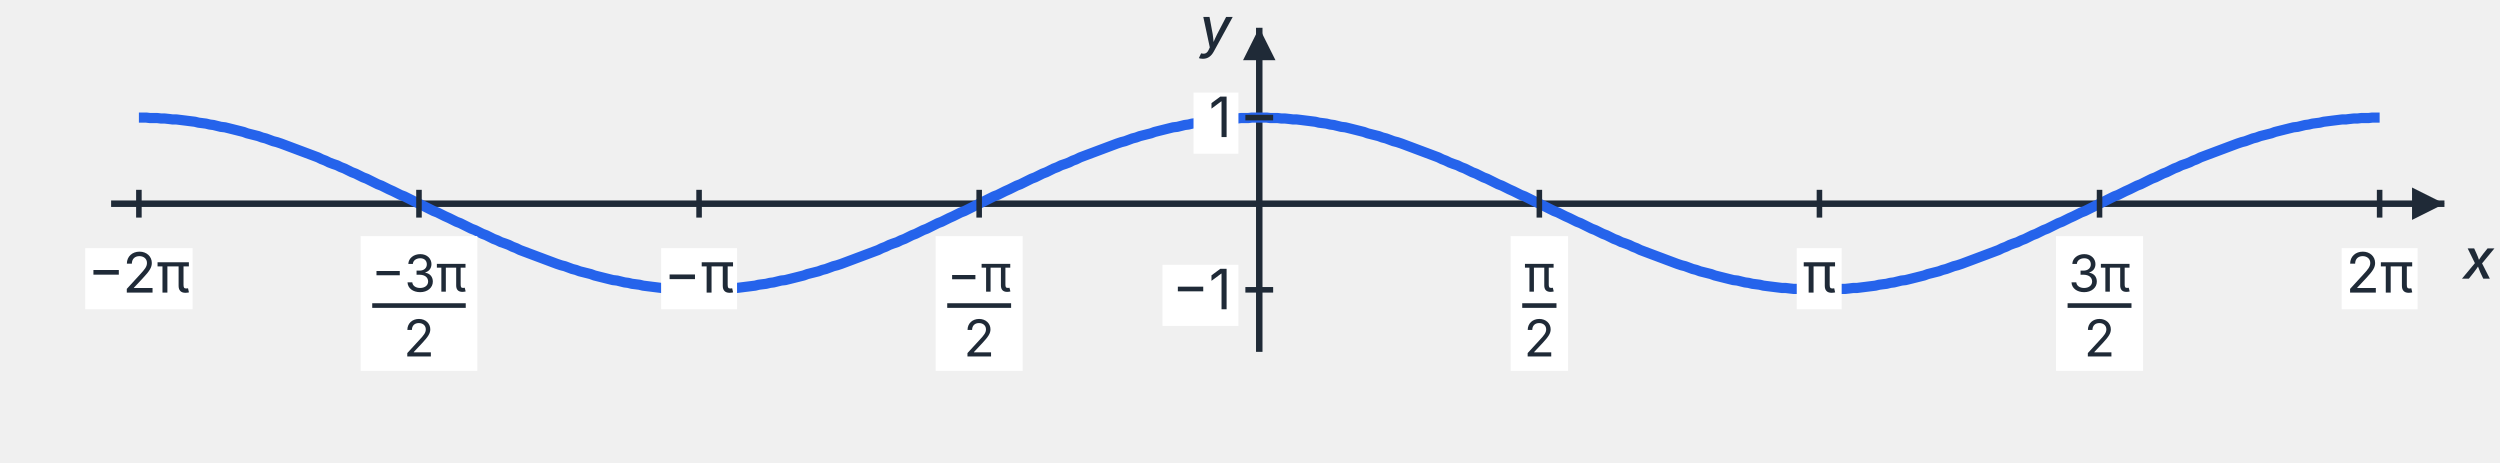
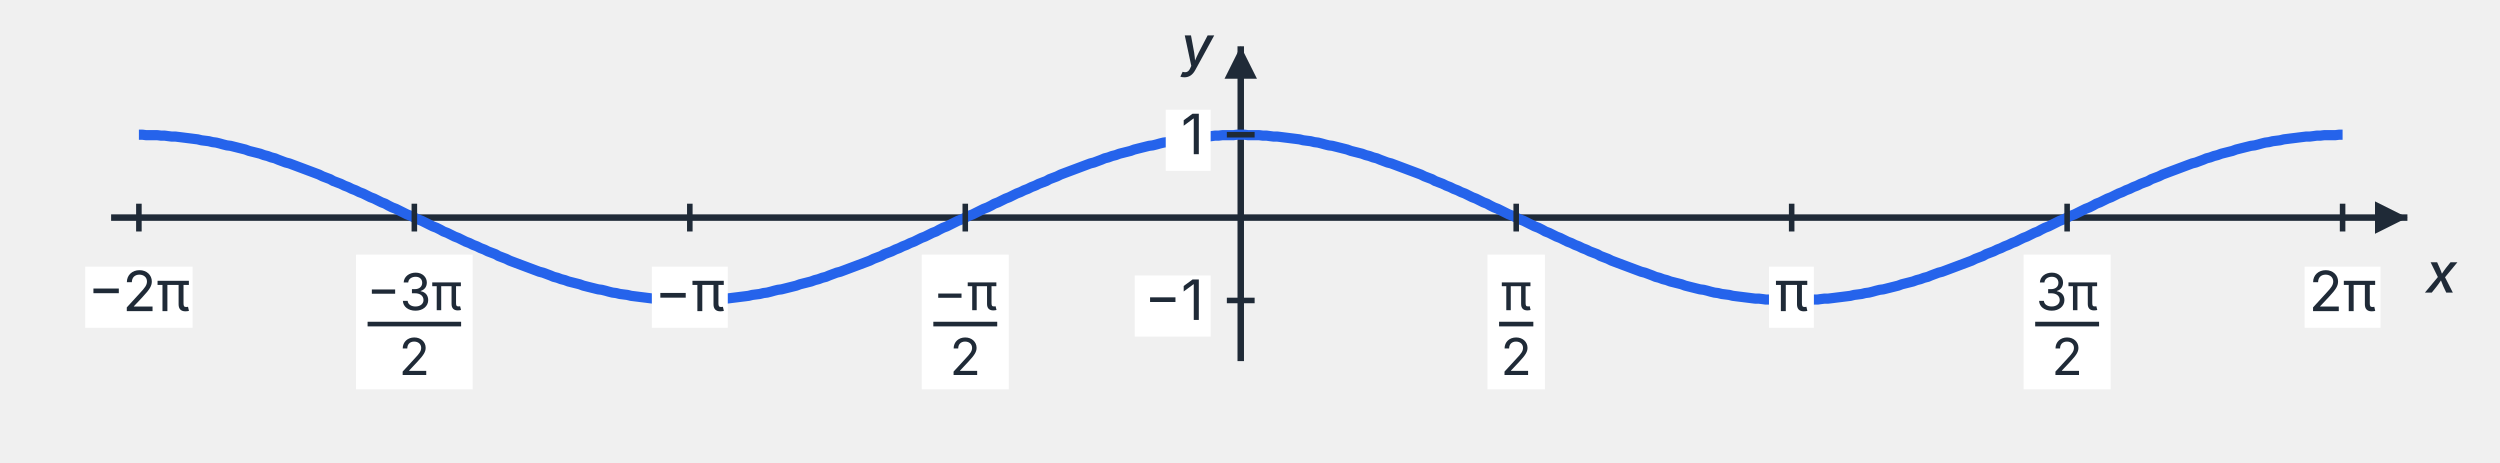
<svg xmlns="http://www.w3.org/2000/svg" viewBox="0 0 540 100" width="540" height="100" font-family="Inter, Arial, sans-serif">
-   <line x1="24.0" y1="44.0" x2="528.0" y2="44.0" stroke="#1f2a37" stroke-width="1.4" />
-   <path d="M528.0,44.0 l-7,-3.5 v7 z" fill="#1f2a37" />
-   <line x1="272.0" y1="76.0" x2="272.0" y2="6.0" stroke="#1f2a37" stroke-width="1.4" />
-   <path d="M272.0,6.0 l-3.5,7 h7 z" fill="#1f2a37" />
-   <text x="532.0" y="60.2" text-anchor="start" font-size="12" fill="#1f2a37" font-weight="500" font-style="italic">x</text>
-   <text x="266.0" y="10.2" text-anchor="end" font-size="12" fill="#1f2a37" font-weight="500" font-style="italic">y</text>
-   <polyline points="30.0,25.4 30.8,25.4 31.6,25.4 32.4,25.5 33.2,25.5 34.0,25.5 34.8,25.6 35.6,25.6 36.5,25.7 37.3,25.8 38.1,25.8 38.9,25.9 39.7,26.0 40.5,26.1 41.3,26.2 42.1,26.3 42.9,26.5 43.7,26.6 44.5,26.7 45.3,26.9 46.1,27.0 46.9,27.2 47.7,27.4 48.6,27.5 49.4,27.7 50.2,27.9 51.0,28.1 51.8,28.3 52.6,28.5 53.4,28.8 54.2,29.0 55.0,29.2 55.8,29.4 56.6,29.7 57.4,29.9 58.2,30.2 59.0,30.5 59.8,30.7 60.7,31.0 61.5,31.3 62.3,31.6 63.1,31.9 63.9,32.2 64.7,32.5 65.5,32.8 66.3,33.1 67.1,33.4 67.9,33.7 68.7,34.0 69.5,34.4 70.3,34.7 71.1,35.1 71.9,35.4 72.8,35.7 73.6,36.1 74.4,36.4 75.2,36.8 76.0,37.2 76.8,37.5 77.6,37.9 78.4,38.3 79.2,38.6 80.0,39.0 80.8,39.4 81.6,39.8 82.4,40.1 83.2,40.5 84.0,40.9 84.9,41.3 85.7,41.7 86.5,42.1 87.3,42.4 88.1,42.8 88.9,43.2 89.7,43.6 90.5,44.0 91.3,44.4 92.1,44.8 92.9,45.2 93.7,45.6 94.5,45.9 95.3,46.3 96.1,46.7 97.0,47.1 97.8,47.5 98.6,47.9 99.4,48.2 100.2,48.6 101.0,49.0 101.8,49.4 102.6,49.7 103.4,50.1 104.2,50.5 105.0,50.8 105.8,51.2 106.6,51.6 107.4,51.9 108.2,52.3 109.1,52.6 109.9,52.9 110.7,53.3 111.5,53.6 112.3,54.0 113.1,54.3 113.9,54.6 114.7,54.9 115.5,55.2 116.3,55.5 117.1,55.8 117.9,56.1 118.7,56.4 119.5,56.7 120.3,57.0 121.2,57.3 122.0,57.5 122.8,57.8 123.6,58.1 124.4,58.3 125.2,58.6 126.0,58.8 126.8,59.0 127.6,59.2 128.4,59.5 129.2,59.7 130.0,59.9 130.8,60.1 131.6,60.3 132.4,60.5 133.3,60.6 134.1,60.8 134.9,61.0 135.7,61.1 136.5,61.3 137.3,61.4 138.1,61.5 138.9,61.7 139.7,61.8 140.5,61.9 141.3,62.0 142.1,62.1 142.9,62.2 143.7,62.2 144.5,62.3 145.4,62.4 146.2,62.4 147.0,62.5 147.8,62.5 148.6,62.5 149.4,62.6 150.2,62.6 151.0,62.6 151.8,62.6 152.6,62.6 153.4,62.5 154.2,62.5 155.0,62.5 155.8,62.4 156.6,62.4 157.5,62.3 158.3,62.2 159.1,62.2 159.9,62.1 160.7,62.0 161.5,61.9 162.3,61.8 163.1,61.7 163.9,61.5 164.7,61.4 165.5,61.3 166.3,61.1 167.1,61.0 167.9,60.8 168.7,60.6 169.6,60.5 170.4,60.3 171.2,60.1 172.0,59.9 172.8,59.7 173.6,59.5 174.4,59.2 175.2,59.0 176.0,58.8 176.8,58.6 177.6,58.3 178.4,58.1 179.2,57.8 180.0,57.5 180.8,57.3 181.7,57.0 182.5,56.7 183.3,56.4 184.1,56.1 184.9,55.8 185.7,55.5 186.5,55.2 187.3,54.9 188.1,54.6 188.9,54.3 189.7,54.0 190.5,53.6 191.3,53.3 192.1,52.9 192.9,52.6 193.8,52.3 194.6,51.9 195.4,51.6 196.2,51.2 197.0,50.8 197.8,50.5 198.6,50.1 199.4,49.7 200.2,49.4 201.0,49.0 201.8,48.6 202.6,48.2 203.4,47.9 204.2,47.5 205.0,47.1 205.9,46.7 206.7,46.3 207.5,45.9 208.3,45.6 209.1,45.2 209.9,44.8 210.7,44.4 211.5,44.0 212.3,43.6 213.1,43.2 213.9,42.8 214.7,42.4 215.5,42.1 216.3,41.7 217.1,41.3 218.0,40.9 218.8,40.5 219.6,40.1 220.4,39.8 221.2,39.4 222.0,39.0 222.8,38.6 223.6,38.3 224.4,37.9 225.2,37.5 226.0,37.2 226.8,36.8 227.6,36.4 228.4,36.1 229.2,35.7 230.1,35.4 230.9,35.1 231.7,34.7 232.5,34.4 233.3,34.0 234.1,33.7 234.9,33.4 235.7,33.1 236.5,32.8 237.3,32.5 238.1,32.2 238.9,31.9 239.7,31.6 240.5,31.3 241.3,31.0 242.2,30.7 243.0,30.5 243.8,30.2 244.6,29.9 245.4,29.7 246.2,29.4 247.0,29.2 247.8,29.0 248.6,28.8 249.4,28.5 250.2,28.3 251.0,28.1 251.8,27.9 252.6,27.7 253.4,27.5 254.3,27.4 255.1,27.2 255.9,27.0 256.7,26.9 257.5,26.7 258.3,26.6 259.1,26.5 259.9,26.3 260.7,26.2 261.5,26.1 262.3,26.0 263.1,25.9 263.9,25.8 264.7,25.8 265.5,25.7 266.4,25.6 267.2,25.6 268.0,25.5 268.8,25.5 269.6,25.5 270.4,25.4 271.2,25.4 272.0,25.4 272.8,25.4 273.6,25.4 274.4,25.5 275.2,25.5 276.0,25.5 276.8,25.6 277.6,25.6 278.5,25.7 279.3,25.8 280.1,25.8 280.9,25.9 281.7,26.0 282.5,26.1 283.3,26.2 284.1,26.3 284.9,26.5 285.7,26.6 286.5,26.7 287.3,26.9 288.1,27.0 288.9,27.2 289.7,27.4 290.6,27.5 291.4,27.7 292.2,27.9 293.0,28.1 293.8,28.3 294.6,28.5 295.4,28.8 296.2,29.0 297.0,29.2 297.8,29.4 298.6,29.7 299.4,29.9 300.2,30.2 301.0,30.5 301.8,30.7 302.7,31.0 303.5,31.3 304.3,31.6 305.1,31.9 305.9,32.2 306.7,32.5 307.5,32.8 308.3,33.1 309.1,33.4 309.9,33.7 310.7,34.0 311.5,34.4 312.3,34.7 313.1,35.1 313.9,35.4 314.8,35.7 315.6,36.1 316.4,36.4 317.2,36.8 318.0,37.2 318.8,37.5 319.6,37.9 320.4,38.3 321.2,38.6 322.0,39.0 322.8,39.4 323.6,39.8 324.4,40.1 325.2,40.5 326.0,40.9 326.9,41.3 327.7,41.7 328.5,42.1 329.3,42.4 330.1,42.8 330.9,43.2 331.7,43.6 332.5,44.0 333.3,44.4 334.1,44.8 334.9,45.2 335.7,45.6 336.5,45.9 337.3,46.3 338.1,46.7 339.0,47.1 339.8,47.5 340.6,47.9 341.4,48.2 342.2,48.6 343.0,49.0 343.8,49.4 344.6,49.7 345.4,50.1 346.2,50.5 347.0,50.8 347.8,51.2 348.6,51.6 349.4,51.9 350.2,52.3 351.1,52.6 351.9,52.9 352.7,53.3 353.5,53.6 354.3,54.0 355.1,54.3 355.9,54.6 356.7,54.9 357.5,55.2 358.3,55.5 359.1,55.8 359.9,56.1 360.7,56.4 361.5,56.7 362.3,57.0 363.2,57.3 364.0,57.5 364.8,57.8 365.6,58.1 366.4,58.3 367.2,58.6 368.0,58.8 368.8,59.0 369.6,59.2 370.4,59.5 371.2,59.7 372.0,59.9 372.8,60.1 373.6,60.3 374.4,60.5 375.3,60.6 376.1,60.8 376.9,61.0 377.7,61.1 378.5,61.3 379.3,61.4 380.1,61.5 380.9,61.7 381.7,61.8 382.5,61.9 383.3,62.0 384.1,62.1 384.9,62.2 385.7,62.2 386.5,62.3 387.4,62.4 388.2,62.4 389.0,62.5 389.8,62.5 390.6,62.5 391.4,62.6 392.2,62.6 393.0,62.6 393.8,62.6 394.6,62.6 395.4,62.5 396.2,62.5 397.0,62.5 397.8,62.4 398.6,62.4 399.5,62.3 400.3,62.2 401.1,62.2 401.9,62.1 402.7,62.0 403.5,61.9 404.3,61.8 405.1,61.7 405.9,61.5 406.7,61.4 407.5,61.3 408.3,61.1 409.1,61.0 409.9,60.8 410.7,60.6 411.6,60.5 412.4,60.3 413.2,60.1 414.0,59.9 414.8,59.7 415.6,59.5 416.4,59.2 417.2,59.0 418.0,58.8 418.8,58.6 419.6,58.3 420.4,58.1 421.2,57.8 422.0,57.5 422.8,57.3 423.7,57.0 424.5,56.7 425.3,56.4 426.1,56.1 426.9,55.8 427.7,55.5 428.5,55.2 429.3,54.9 430.1,54.6 430.9,54.3 431.7,54.0 432.5,53.6 433.3,53.3 434.1,52.9 434.9,52.6 435.8,52.3 436.6,51.9 437.4,51.6 438.2,51.2 439.0,50.8 439.8,50.5 440.6,50.1 441.4,49.7 442.2,49.4 443.0,49.0 443.8,48.6 444.6,48.2 445.4,47.9 446.2,47.5 447.0,47.1 447.9,46.7 448.7,46.3 449.5,45.9 450.3,45.6 451.1,45.2 451.9,44.8 452.7,44.4 453.5,44.0 454.3,43.6 455.1,43.2 455.9,42.8 456.7,42.4 457.5,42.1 458.3,41.7 459.1,41.3 460.0,40.9 460.8,40.5 461.6,40.1 462.4,39.8 463.2,39.4 464.0,39.0 464.8,38.6 465.6,38.3 466.4,37.9 467.2,37.5 468.0,37.2 468.8,36.8 469.6,36.4 470.4,36.1 471.2,35.7 472.1,35.4 472.9,35.1 473.7,34.7 474.5,34.4 475.3,34.0 476.1,33.7 476.9,33.4 477.7,33.1 478.5,32.8 479.3,32.5 480.1,32.2 480.9,31.9 481.7,31.6 482.5,31.3 483.3,31.0 484.2,30.7 485.0,30.5 485.8,30.2 486.6,29.9 487.4,29.7 488.2,29.4 489.0,29.2 489.8,29.0 490.6,28.8 491.4,28.5 492.2,28.3 493.0,28.1 493.8,27.9 494.6,27.7 495.4,27.5 496.3,27.4 497.1,27.2 497.9,27.0 498.7,26.9 499.5,26.7 500.3,26.6 501.1,26.5 501.9,26.3 502.7,26.2 503.5,26.1 504.3,26.0 505.1,25.9 505.9,25.8 506.7,25.8 507.5,25.7 508.4,25.6 509.2,25.6 510.0,25.5 510.8,25.5 511.6,25.5 512.4,25.4 513.2,25.4 514.0,25.4" fill="none" stroke="#2563eb" stroke-width="2.2" stroke-linejoin="round" />
-   <line x1="30.0" y1="41.0" x2="30.0" y2="47.0" stroke="#1f2a37" stroke-width="1.2" />
-   <line x1="90.5" y1="41.0" x2="90.5" y2="47.0" stroke="#1f2a37" stroke-width="1.2" />
-   <line x1="151.0" y1="41.0" x2="151.0" y2="47.0" stroke="#1f2a37" stroke-width="1.2" />
-   <line x1="211.5" y1="41.0" x2="211.5" y2="47.0" stroke="#1f2a37" stroke-width="1.2" />
-   <line x1="332.5" y1="41.0" x2="332.5" y2="47.0" stroke="#1f2a37" stroke-width="1.2" />
-   <line x1="393.0" y1="41.0" x2="393.0" y2="47.0" stroke="#1f2a37" stroke-width="1.2" />
-   <line x1="453.5" y1="41.0" x2="453.5" y2="47.0" stroke="#1f2a37" stroke-width="1.2" />
-   <line x1="514.0" y1="41.0" x2="514.0" y2="47.0" stroke="#1f2a37" stroke-width="1.2" />
-   <line x1="269.0" y1="25.4" x2="275.0" y2="25.4" stroke="#1f2a37" stroke-width="1.2" />
-   <line x1="269.0" y1="62.6" x2="275.0" y2="62.6" stroke="#1f2a37" stroke-width="1.2" />
-   <rect x="18.4" y="53.6" width="23.2" height="13.2" fill="#fff" />
-   <text x="30.0" y="63.2" text-anchor="middle" font-size="12" fill="#1f2a37">−2π</text>
-   <rect x="77.9" y="51.0" width="25.2" height="29.1" fill="#fff" />
-   <text x="90.5" y="63.0" text-anchor="middle" font-size="11.0" fill="#1f2a37">−3π</text>
-   <line x1="80.4" y1="66.0" x2="100.6" y2="66.0" stroke="#1f2a37" stroke-width="1" />
-   <text x="90.5" y="77.0" text-anchor="middle" font-size="11.0" fill="#1f2a37">2</text>
-   <rect x="142.8" y="53.6" width="16.4" height="13.2" fill="#fff" />
-   <text x="151.0" y="63.2" text-anchor="middle" font-size="12" fill="#1f2a37">−π</text>
-   <rect x="202.1" y="51.0" width="18.8" height="29.1" fill="#fff" />
-   <text x="211.5" y="63.0" text-anchor="middle" font-size="11.0" fill="#1f2a37">−π</text>
-   <line x1="204.6" y1="66.0" x2="218.4" y2="66.0" stroke="#1f2a37" stroke-width="1" />
-   <text x="211.5" y="77.0" text-anchor="middle" font-size="11.0" fill="#1f2a37">2</text>
-   <rect x="326.3" y="51.0" width="12.4" height="29.1" fill="#fff" />
-   <text x="332.5" y="63.0" text-anchor="middle" font-size="11.0" fill="#1f2a37">π</text>
-   <line x1="328.8" y1="66.0" x2="336.2" y2="66.0" stroke="#1f2a37" stroke-width="1" />
-   <text x="332.5" y="77.0" text-anchor="middle" font-size="11.0" fill="#1f2a37">2</text>
-   <rect x="388.1" y="53.6" width="9.7" height="13.2" fill="#fff" />
-   <text x="393.0" y="63.2" text-anchor="middle" font-size="12" fill="#1f2a37">π</text>
-   <rect x="444.1" y="51.0" width="18.8" height="29.1" fill="#fff" />
-   <text x="453.5" y="63.0" text-anchor="middle" font-size="11.0" fill="#1f2a37">3π</text>
-   <line x1="446.6" y1="66.0" x2="460.4" y2="66.0" stroke="#1f2a37" stroke-width="1" />
-   <text x="453.5" y="77.0" text-anchor="middle" font-size="11.0" fill="#1f2a37">2</text>
-   <rect x="505.8" y="53.6" width="16.4" height="13.2" fill="#fff" />
-   <text x="514.0" y="63.2" text-anchor="middle" font-size="12" fill="#1f2a37">2π</text>
-   <rect x="257.8" y="20.0" width="9.7" height="13.2" fill="#fff" />
-   <text x="266.0" y="29.6" text-anchor="end" font-size="12" fill="#1f2a37">1</text>
-   <rect x="251.1" y="57.2" width="16.4" height="13.2" fill="#fff" />
-   <text x="266.0" y="66.8" text-anchor="end" font-size="12" fill="#1f2a37">−1</text>
+   <line x1="24.0" y1="47.0" x2="520.0" y2="47.0" stroke="#1f2a37" stroke-width="1.4" />
+   <path d="M520.0,47.0 l-7,-3.5 v7 z" fill="#1f2a37" />
+   <line x1="268.0" y1="78.0" x2="268.0" y2="10.0" stroke="#1f2a37" stroke-width="1.4" />
+   <path d="M268.0,10.0 l-3.5,7 h7 z" fill="#1f2a37" />
+   <text x="524.0" y="63.2" text-anchor="start" font-size="12" fill="#1f2a37" font-weight="500" font-style="italic">x</text>
+   <text x="262.0" y="14.2" text-anchor="end" font-size="12" fill="#1f2a37" font-weight="500" font-style="italic">y</text>
+   <polyline points="30.0,29.1 30.8,29.1 31.6,29.2 32.4,29.2 33.2,29.2 34.0,29.2 34.8,29.3 35.6,29.3 36.3,29.4 37.1,29.5 37.9,29.5 38.7,29.6 39.5,29.7 40.3,29.8 41.1,29.9 41.9,30.0 42.7,30.1 43.5,30.3 44.3,30.4 45.1,30.5 45.9,30.7 46.7,30.8 47.5,31.0 48.2,31.2 49.0,31.4 49.8,31.5 50.6,31.7 51.4,31.9 52.2,32.1 53.0,32.3 53.8,32.6 54.6,32.8 55.4,33.0 56.2,33.2 57.0,33.5 57.8,33.7 58.6,34.0 59.4,34.2 60.1,34.5 60.9,34.8 61.7,35.1 62.5,35.3 63.3,35.6 64.1,35.9 64.9,36.2 65.7,36.5 66.5,36.8 67.3,37.1 68.1,37.4 68.9,37.7 69.7,38.1 70.5,38.4 71.3,38.7 72.0,39.1 72.8,39.4 73.6,39.7 74.4,40.1 75.2,40.4 76.0,40.8 76.8,41.1 77.6,41.5 78.4,41.8 79.2,42.2 80.0,42.6 80.8,42.9 81.6,43.3 82.4,43.7 83.2,44.0 83.9,44.4 84.7,44.8 85.5,45.1 86.3,45.5 87.1,45.9 87.9,46.3 88.7,46.6 89.5,47.0 90.3,47.4 91.1,47.7 91.9,48.1 92.7,48.5 93.5,48.9 94.3,49.2 95.1,49.6 95.8,50.0 96.6,50.3 97.4,50.7 98.2,51.1 99.0,51.4 99.8,51.8 100.6,52.2 101.4,52.5 102.2,52.9 103.0,53.2 103.8,53.6 104.6,53.9 105.4,54.3 106.2,54.6 107.0,54.9 107.7,55.3 108.5,55.6 109.3,55.9 110.1,56.3 110.9,56.6 111.7,56.9 112.5,57.2 113.3,57.5 114.1,57.8 114.9,58.1 115.7,58.4 116.5,58.7 117.3,58.9 118.1,59.2 118.9,59.5 119.6,59.8 120.4,60.0 121.2,60.3 122.0,60.5 122.8,60.8 123.6,61.0 124.4,61.2 125.2,61.4 126.0,61.7 126.8,61.9 127.6,62.1 128.4,62.3 129.2,62.5 130.0,62.6 130.8,62.8 131.5,63.0 132.3,63.2 133.1,63.3 133.9,63.5 134.7,63.6 135.5,63.7 136.3,63.9 137.1,64.0 137.9,64.1 138.7,64.2 139.5,64.3 140.3,64.4 141.1,64.5 141.9,64.5 142.7,64.6 143.4,64.7 144.2,64.7 145.0,64.8 145.8,64.8 146.6,64.8 147.4,64.8 148.2,64.9 149.0,64.9 149.8,64.9 150.6,64.8 151.4,64.8 152.2,64.8 153.0,64.8 153.8,64.7 154.6,64.7 155.3,64.6 156.1,64.5 156.9,64.5 157.7,64.4 158.5,64.3 159.3,64.2 160.1,64.1 160.9,64.0 161.7,63.9 162.5,63.7 163.3,63.6 164.1,63.5 164.9,63.3 165.7,63.2 166.5,63.0 167.2,62.8 168.0,62.6 168.8,62.5 169.6,62.3 170.4,62.1 171.2,61.9 172.0,61.7 172.8,61.4 173.6,61.2 174.4,61.0 175.2,60.8 176.0,60.5 176.8,60.3 177.6,60.0 178.4,59.8 179.1,59.5 179.9,59.2 180.7,58.9 181.5,58.7 182.3,58.4 183.1,58.1 183.9,57.8 184.7,57.5 185.5,57.2 186.3,56.9 187.1,56.6 187.9,56.3 188.7,55.9 189.5,55.6 190.3,55.3 191.0,54.9 191.8,54.6 192.6,54.3 193.4,53.9 194.2,53.6 195.0,53.2 195.8,52.9 196.6,52.5 197.4,52.2 198.2,51.8 199.0,51.4 199.8,51.1 200.6,50.7 201.4,50.3 202.2,50.0 202.9,49.6 203.7,49.2 204.5,48.9 205.3,48.5 206.1,48.1 206.9,47.7 207.7,47.4 208.5,47.0 209.3,46.6 210.1,46.3 210.9,45.9 211.7,45.5 212.5,45.1 213.3,44.8 214.1,44.4 214.8,44.0 215.6,43.7 216.4,43.3 217.2,42.9 218.0,42.6 218.8,42.2 219.6,41.8 220.4,41.5 221.2,41.1 222.0,40.8 222.8,40.4 223.6,40.1 224.4,39.7 225.2,39.4 226.0,39.1 226.7,38.7 227.5,38.4 228.3,38.1 229.1,37.7 229.9,37.4 230.7,37.1 231.5,36.8 232.3,36.5 233.1,36.2 233.9,35.9 234.7,35.6 235.5,35.3 236.3,35.1 237.1,34.8 237.9,34.5 238.6,34.2 239.4,34.0 240.2,33.7 241.0,33.5 241.8,33.2 242.6,33.0 243.4,32.8 244.2,32.6 245.0,32.3 245.8,32.1 246.6,31.9 247.4,31.7 248.2,31.5 249.0,31.4 249.8,31.2 250.5,31.0 251.3,30.8 252.1,30.7 252.9,30.5 253.7,30.4 254.5,30.3 255.3,30.1 256.1,30.0 256.9,29.9 257.7,29.8 258.5,29.7 259.3,29.6 260.1,29.5 260.9,29.5 261.7,29.4 262.4,29.3 263.2,29.3 264.0,29.2 264.8,29.2 265.6,29.2 266.4,29.2 267.2,29.1 268.0,29.1 268.8,29.1 269.6,29.2 270.4,29.2 271.2,29.2 272.0,29.2 272.8,29.3 273.6,29.3 274.3,29.4 275.1,29.5 275.9,29.5 276.7,29.6 277.5,29.7 278.3,29.8 279.1,29.9 279.9,30.0 280.7,30.1 281.5,30.3 282.3,30.4 283.1,30.5 283.9,30.7 284.7,30.8 285.5,31.0 286.2,31.2 287.0,31.4 287.8,31.5 288.6,31.7 289.4,31.9 290.2,32.1 291.0,32.3 291.8,32.6 292.6,32.8 293.4,33.0 294.2,33.2 295.0,33.5 295.8,33.7 296.6,34.0 297.4,34.2 298.1,34.5 298.9,34.8 299.7,35.1 300.5,35.3 301.3,35.6 302.1,35.9 302.9,36.2 303.7,36.5 304.5,36.8 305.3,37.1 306.1,37.4 306.9,37.7 307.7,38.1 308.5,38.4 309.3,38.7 310.0,39.1 310.8,39.4 311.6,39.7 312.4,40.1 313.2,40.4 314.0,40.8 314.8,41.1 315.6,41.5 316.4,41.8 317.2,42.2 318.0,42.6 318.8,42.9 319.6,43.3 320.4,43.7 321.2,44.0 321.9,44.4 322.7,44.8 323.5,45.1 324.3,45.5 325.1,45.9 325.9,46.3 326.7,46.6 327.5,47.0 328.3,47.4 329.1,47.7 329.9,48.1 330.7,48.5 331.5,48.9 332.3,49.2 333.1,49.6 333.8,50.0 334.6,50.3 335.4,50.7 336.2,51.1 337.0,51.4 337.8,51.8 338.6,52.2 339.4,52.5 340.2,52.9 341.0,53.2 341.8,53.6 342.6,53.9 343.4,54.3 344.2,54.6 345.0,54.9 345.7,55.3 346.5,55.6 347.3,55.9 348.1,56.3 348.9,56.6 349.7,56.9 350.5,57.2 351.3,57.5 352.1,57.8 352.9,58.1 353.7,58.4 354.5,58.7 355.3,58.9 356.1,59.2 356.9,59.5 357.6,59.8 358.4,60.0 359.2,60.3 360.0,60.5 360.8,60.8 361.6,61.0 362.4,61.2 363.2,61.4 364.0,61.7 364.8,61.9 365.6,62.1 366.4,62.3 367.2,62.5 368.0,62.6 368.8,62.8 369.5,63.0 370.3,63.2 371.1,63.3 371.9,63.5 372.7,63.6 373.5,63.7 374.3,63.9 375.1,64.0 375.9,64.1 376.7,64.2 377.5,64.3 378.3,64.4 379.1,64.5 379.9,64.5 380.7,64.6 381.4,64.7 382.2,64.7 383.0,64.8 383.8,64.8 384.6,64.8 385.4,64.8 386.2,64.9 387.0,64.9 387.8,64.9 388.6,64.8 389.4,64.8 390.2,64.8 391.0,64.8 391.8,64.7 392.6,64.7 393.3,64.6 394.1,64.5 394.9,64.5 395.7,64.4 396.5,64.3 397.3,64.2 398.1,64.1 398.9,64.0 399.7,63.9 400.5,63.7 401.3,63.6 402.1,63.5 402.9,63.3 403.7,63.2 404.5,63.0 405.2,62.8 406.0,62.6 406.8,62.5 407.6,62.3 408.4,62.1 409.2,61.9 410.0,61.7 410.8,61.4 411.6,61.2 412.4,61.0 413.2,60.8 414.0,60.5 414.8,60.3 415.6,60.0 416.4,59.8 417.1,59.5 417.9,59.2 418.7,58.9 419.5,58.7 420.3,58.4 421.1,58.1 421.9,57.8 422.7,57.5 423.5,57.2 424.3,56.9 425.1,56.6 425.9,56.3 426.7,55.9 427.5,55.6 428.3,55.3 429.0,54.9 429.8,54.6 430.6,54.3 431.4,53.9 432.2,53.6 433.0,53.2 433.8,52.9 434.6,52.5 435.4,52.2 436.2,51.8 437.0,51.4 437.8,51.1 438.6,50.7 439.4,50.3 440.2,50.0 440.9,49.6 441.7,49.2 442.5,48.9 443.3,48.5 444.1,48.1 444.9,47.7 445.7,47.4 446.5,47.0 447.3,46.6 448.1,46.3 448.9,45.9 449.7,45.5 450.5,45.1 451.3,44.8 452.1,44.4 452.8,44.0 453.6,43.7 454.4,43.3 455.2,42.9 456.0,42.6 456.8,42.2 457.6,41.8 458.4,41.5 459.2,41.1 460.0,40.8 460.8,40.4 461.6,40.1 462.4,39.7 463.2,39.4 464.0,39.1 464.7,38.7 465.5,38.4 466.3,38.1 467.1,37.7 467.9,37.4 468.7,37.1 469.5,36.8 470.3,36.5 471.1,36.2 471.9,35.9 472.7,35.6 473.5,35.3 474.3,35.1 475.1,34.8 475.9,34.5 476.6,34.2 477.4,34.0 478.2,33.7 479.0,33.5 479.8,33.2 480.6,33.0 481.4,32.8 482.2,32.6 483.0,32.3 483.8,32.1 484.6,31.9 485.4,31.7 486.2,31.5 487.0,31.4 487.8,31.2 488.5,31.0 489.3,30.8 490.1,30.7 490.9,30.5 491.7,30.4 492.5,30.3 493.3,30.1 494.1,30.0 494.9,29.9 495.7,29.8 496.5,29.7 497.3,29.6 498.1,29.5 498.9,29.5 499.7,29.4 500.4,29.3 501.2,29.3 502.0,29.2 502.8,29.2 503.6,29.2 504.4,29.2 505.2,29.1 506.0,29.1" fill="none" stroke="#2563eb" stroke-width="2.2" stroke-linejoin="round" />
+   <line x1="30.0" y1="44.0" x2="30.0" y2="50.0" stroke="#1f2a37" stroke-width="1.2" />
+   <line x1="89.5" y1="44.0" x2="89.5" y2="50.0" stroke="#1f2a37" stroke-width="1.2" />
+   <line x1="149.0" y1="44.0" x2="149.0" y2="50.0" stroke="#1f2a37" stroke-width="1.2" />
+   <line x1="208.5" y1="44.0" x2="208.5" y2="50.0" stroke="#1f2a37" stroke-width="1.2" />
+   <line x1="327.5" y1="44.0" x2="327.5" y2="50.0" stroke="#1f2a37" stroke-width="1.2" />
+   <line x1="387.0" y1="44.0" x2="387.0" y2="50.0" stroke="#1f2a37" stroke-width="1.2" />
+   <line x1="446.5" y1="44.0" x2="446.5" y2="50.0" stroke="#1f2a37" stroke-width="1.2" />
+   <line x1="506.0" y1="44.0" x2="506.0" y2="50.0" stroke="#1f2a37" stroke-width="1.2" />
+   <line x1="265.0" y1="29.1" x2="271.0" y2="29.1" stroke="#1f2a37" stroke-width="1.2" />
+   <line x1="265.0" y1="64.9" x2="271.0" y2="64.9" stroke="#1f2a37" stroke-width="1.2" />
+   <rect x="18.4" y="57.6" width="23.2" height="13.2" fill="#fff" />
+   <text x="30.0" y="67.2" text-anchor="middle" font-size="12" fill="#1f2a37">−2π</text>
+   <rect x="76.9" y="55.0" width="25.2" height="29.1" fill="#fff" />
+   <text x="89.5" y="67.0" text-anchor="middle" font-size="11.0" fill="#1f2a37">−3π</text>
+   <line x1="79.4" y1="70.0" x2="99.6" y2="70.0" stroke="#1f2a37" stroke-width="1" />
+   <text x="89.5" y="81.0" text-anchor="middle" font-size="11.0" fill="#1f2a37">2</text>
+   <rect x="140.8" y="57.6" width="16.4" height="13.2" fill="#fff" />
+   <text x="149.0" y="67.2" text-anchor="middle" font-size="12" fill="#1f2a37">−π</text>
+   <rect x="199.1" y="55.0" width="18.8" height="29.1" fill="#fff" />
+   <text x="208.5" y="67.0" text-anchor="middle" font-size="11.0" fill="#1f2a37">−π</text>
+   <line x1="201.6" y1="70.0" x2="215.4" y2="70.0" stroke="#1f2a37" stroke-width="1" />
+   <text x="208.5" y="81.0" text-anchor="middle" font-size="11.0" fill="#1f2a37">2</text>
+   <rect x="321.3" y="55.0" width="12.4" height="29.1" fill="#fff" />
+   <text x="327.5" y="67.0" text-anchor="middle" font-size="11.0" fill="#1f2a37">π</text>
+   <line x1="323.8" y1="70.0" x2="331.2" y2="70.0" stroke="#1f2a37" stroke-width="1" />
+   <text x="327.5" y="81.0" text-anchor="middle" font-size="11.0" fill="#1f2a37">2</text>
+   <rect x="382.1" y="57.6" width="9.7" height="13.2" fill="#fff" />
+   <text x="387.0" y="67.2" text-anchor="middle" font-size="12" fill="#1f2a37">π</text>
+   <rect x="437.1" y="55.0" width="18.8" height="29.1" fill="#fff" />
+   <text x="446.5" y="67.0" text-anchor="middle" font-size="11.0" fill="#1f2a37">3π</text>
+   <line x1="439.6" y1="70.0" x2="453.4" y2="70.0" stroke="#1f2a37" stroke-width="1" />
+   <text x="446.5" y="81.0" text-anchor="middle" font-size="11.0" fill="#1f2a37">2</text>
+   <rect x="497.8" y="57.6" width="16.4" height="13.2" fill="#fff" />
+   <text x="506.0" y="67.2" text-anchor="middle" font-size="12" fill="#1f2a37">2π</text>
+   <rect x="251.8" y="23.7" width="9.7" height="13.2" fill="#fff" />
+   <text x="260.0" y="33.3" text-anchor="end" font-size="12" fill="#1f2a37">1</text>
+   <rect x="245.1" y="59.5" width="16.4" height="13.2" fill="#fff" />
+   <text x="260.0" y="69.1" text-anchor="end" font-size="12" fill="#1f2a37">−1</text>
</svg>
